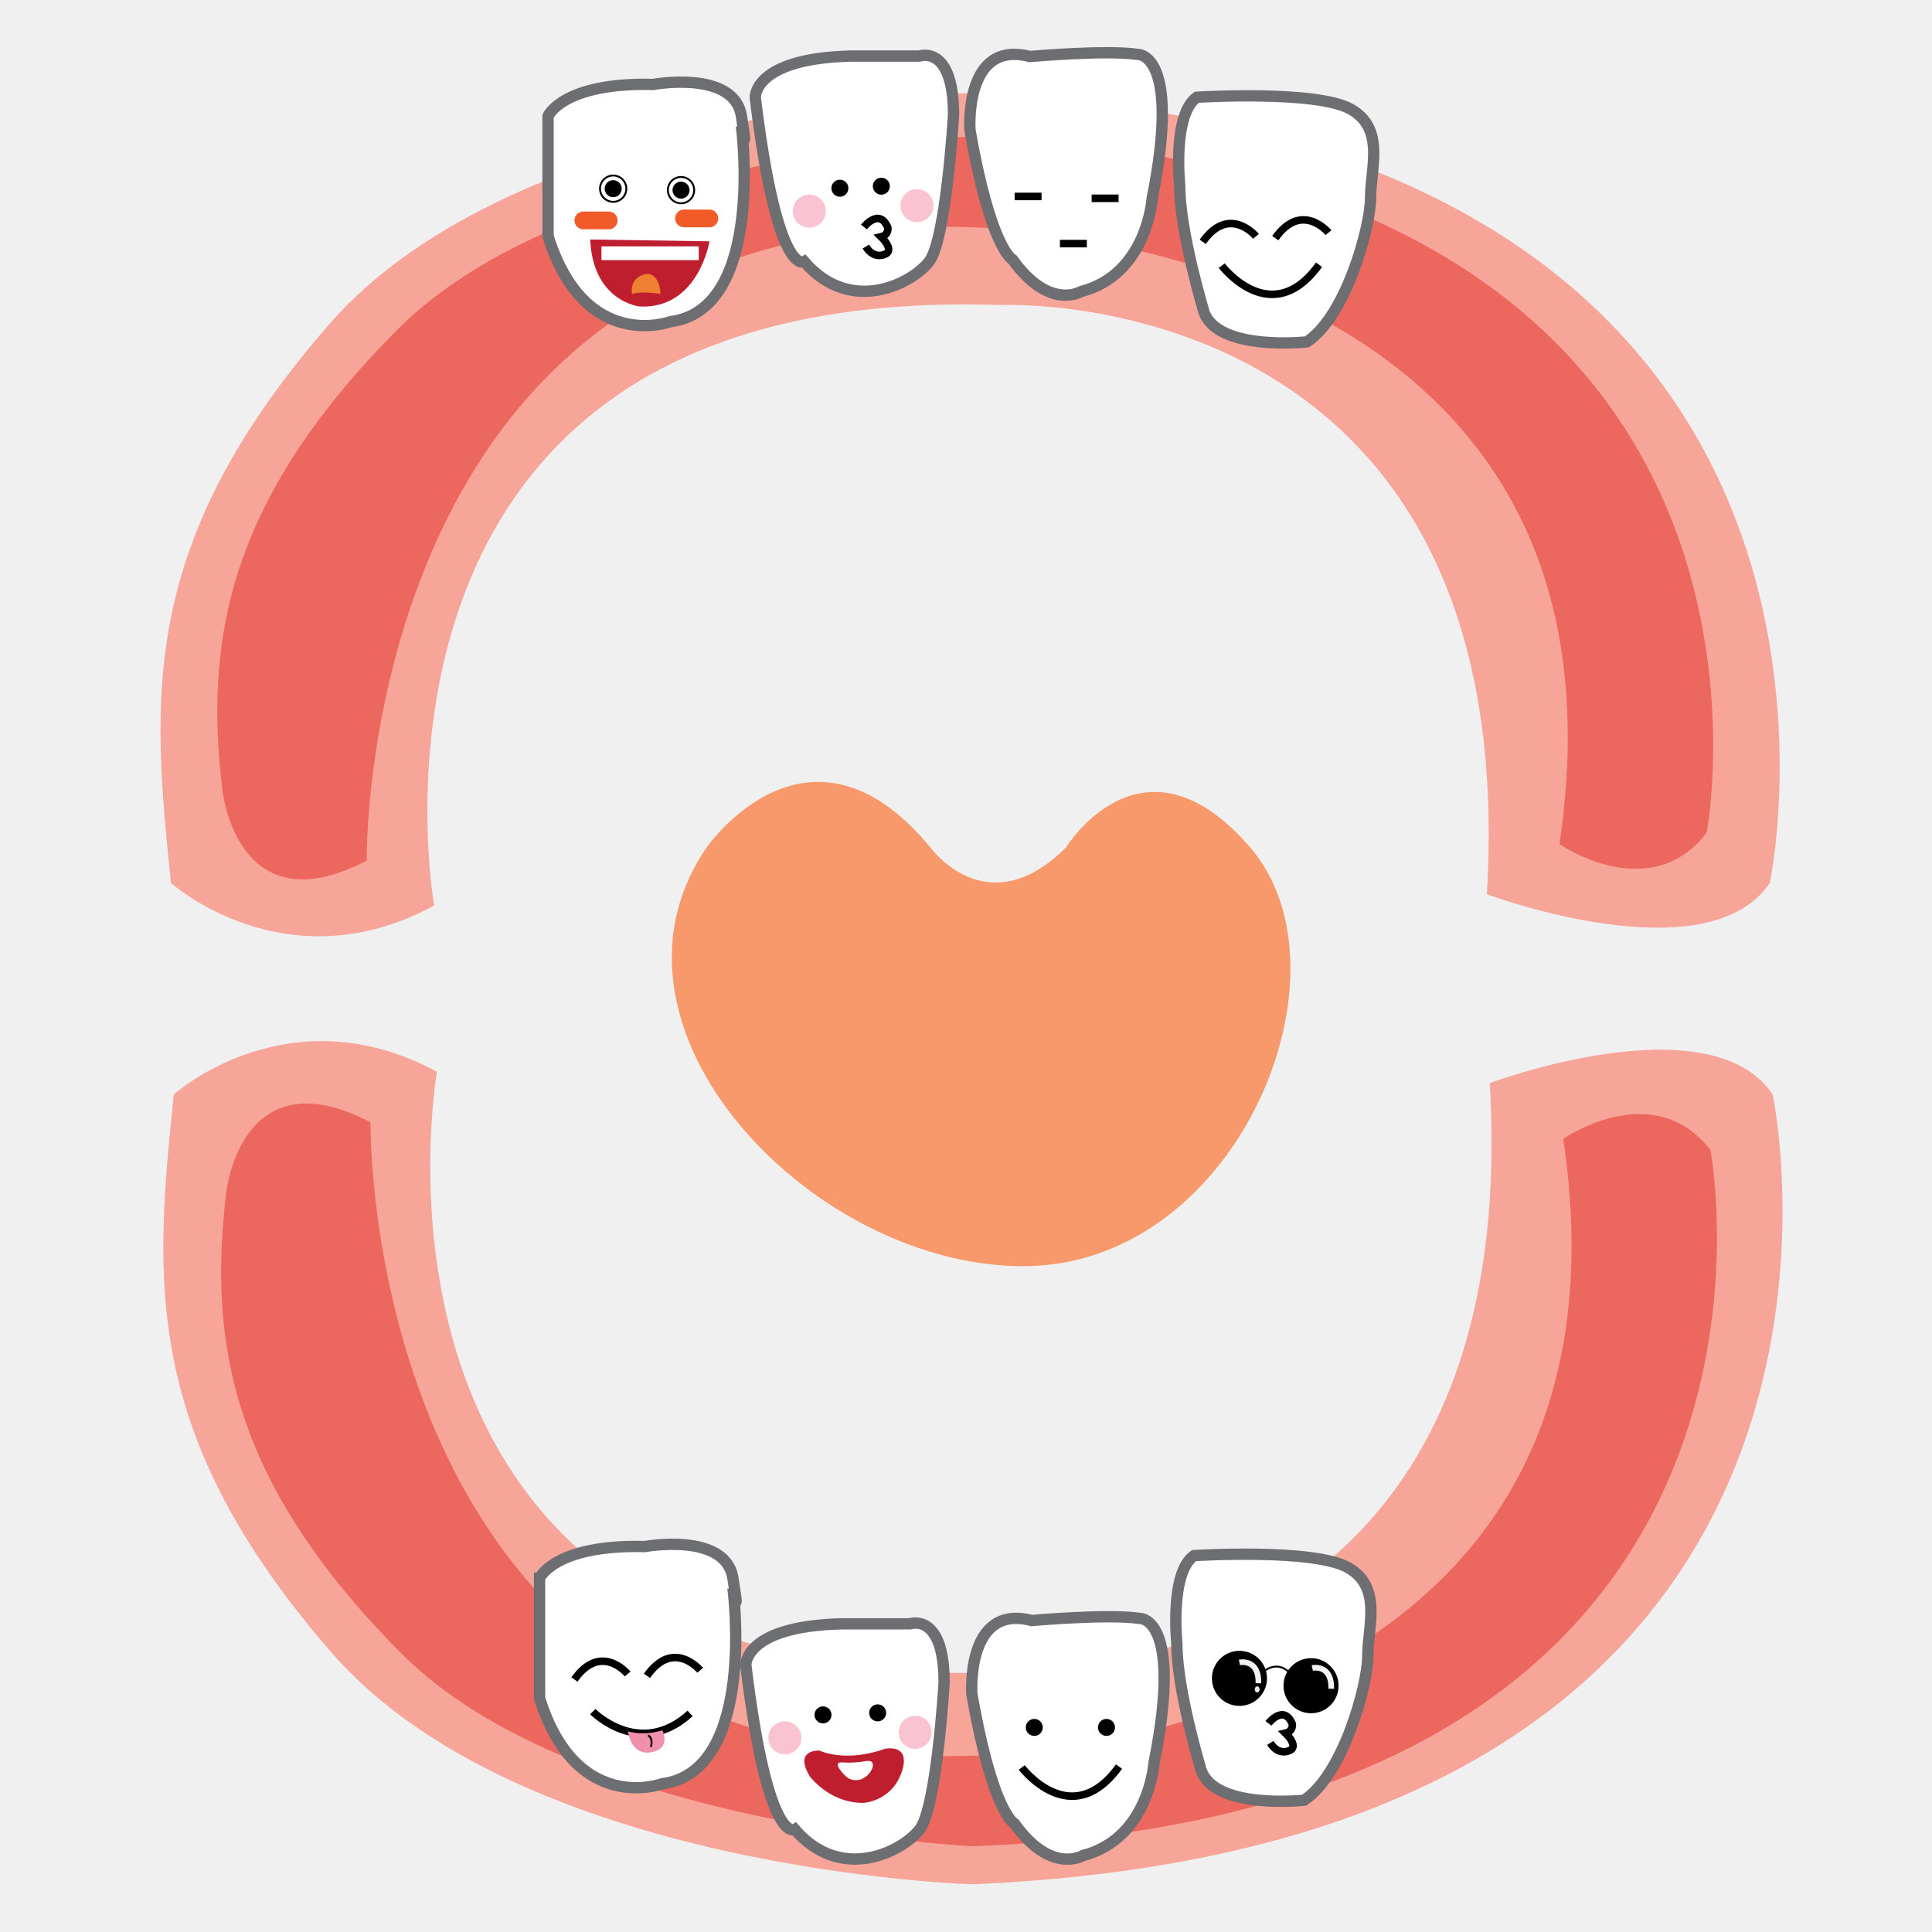
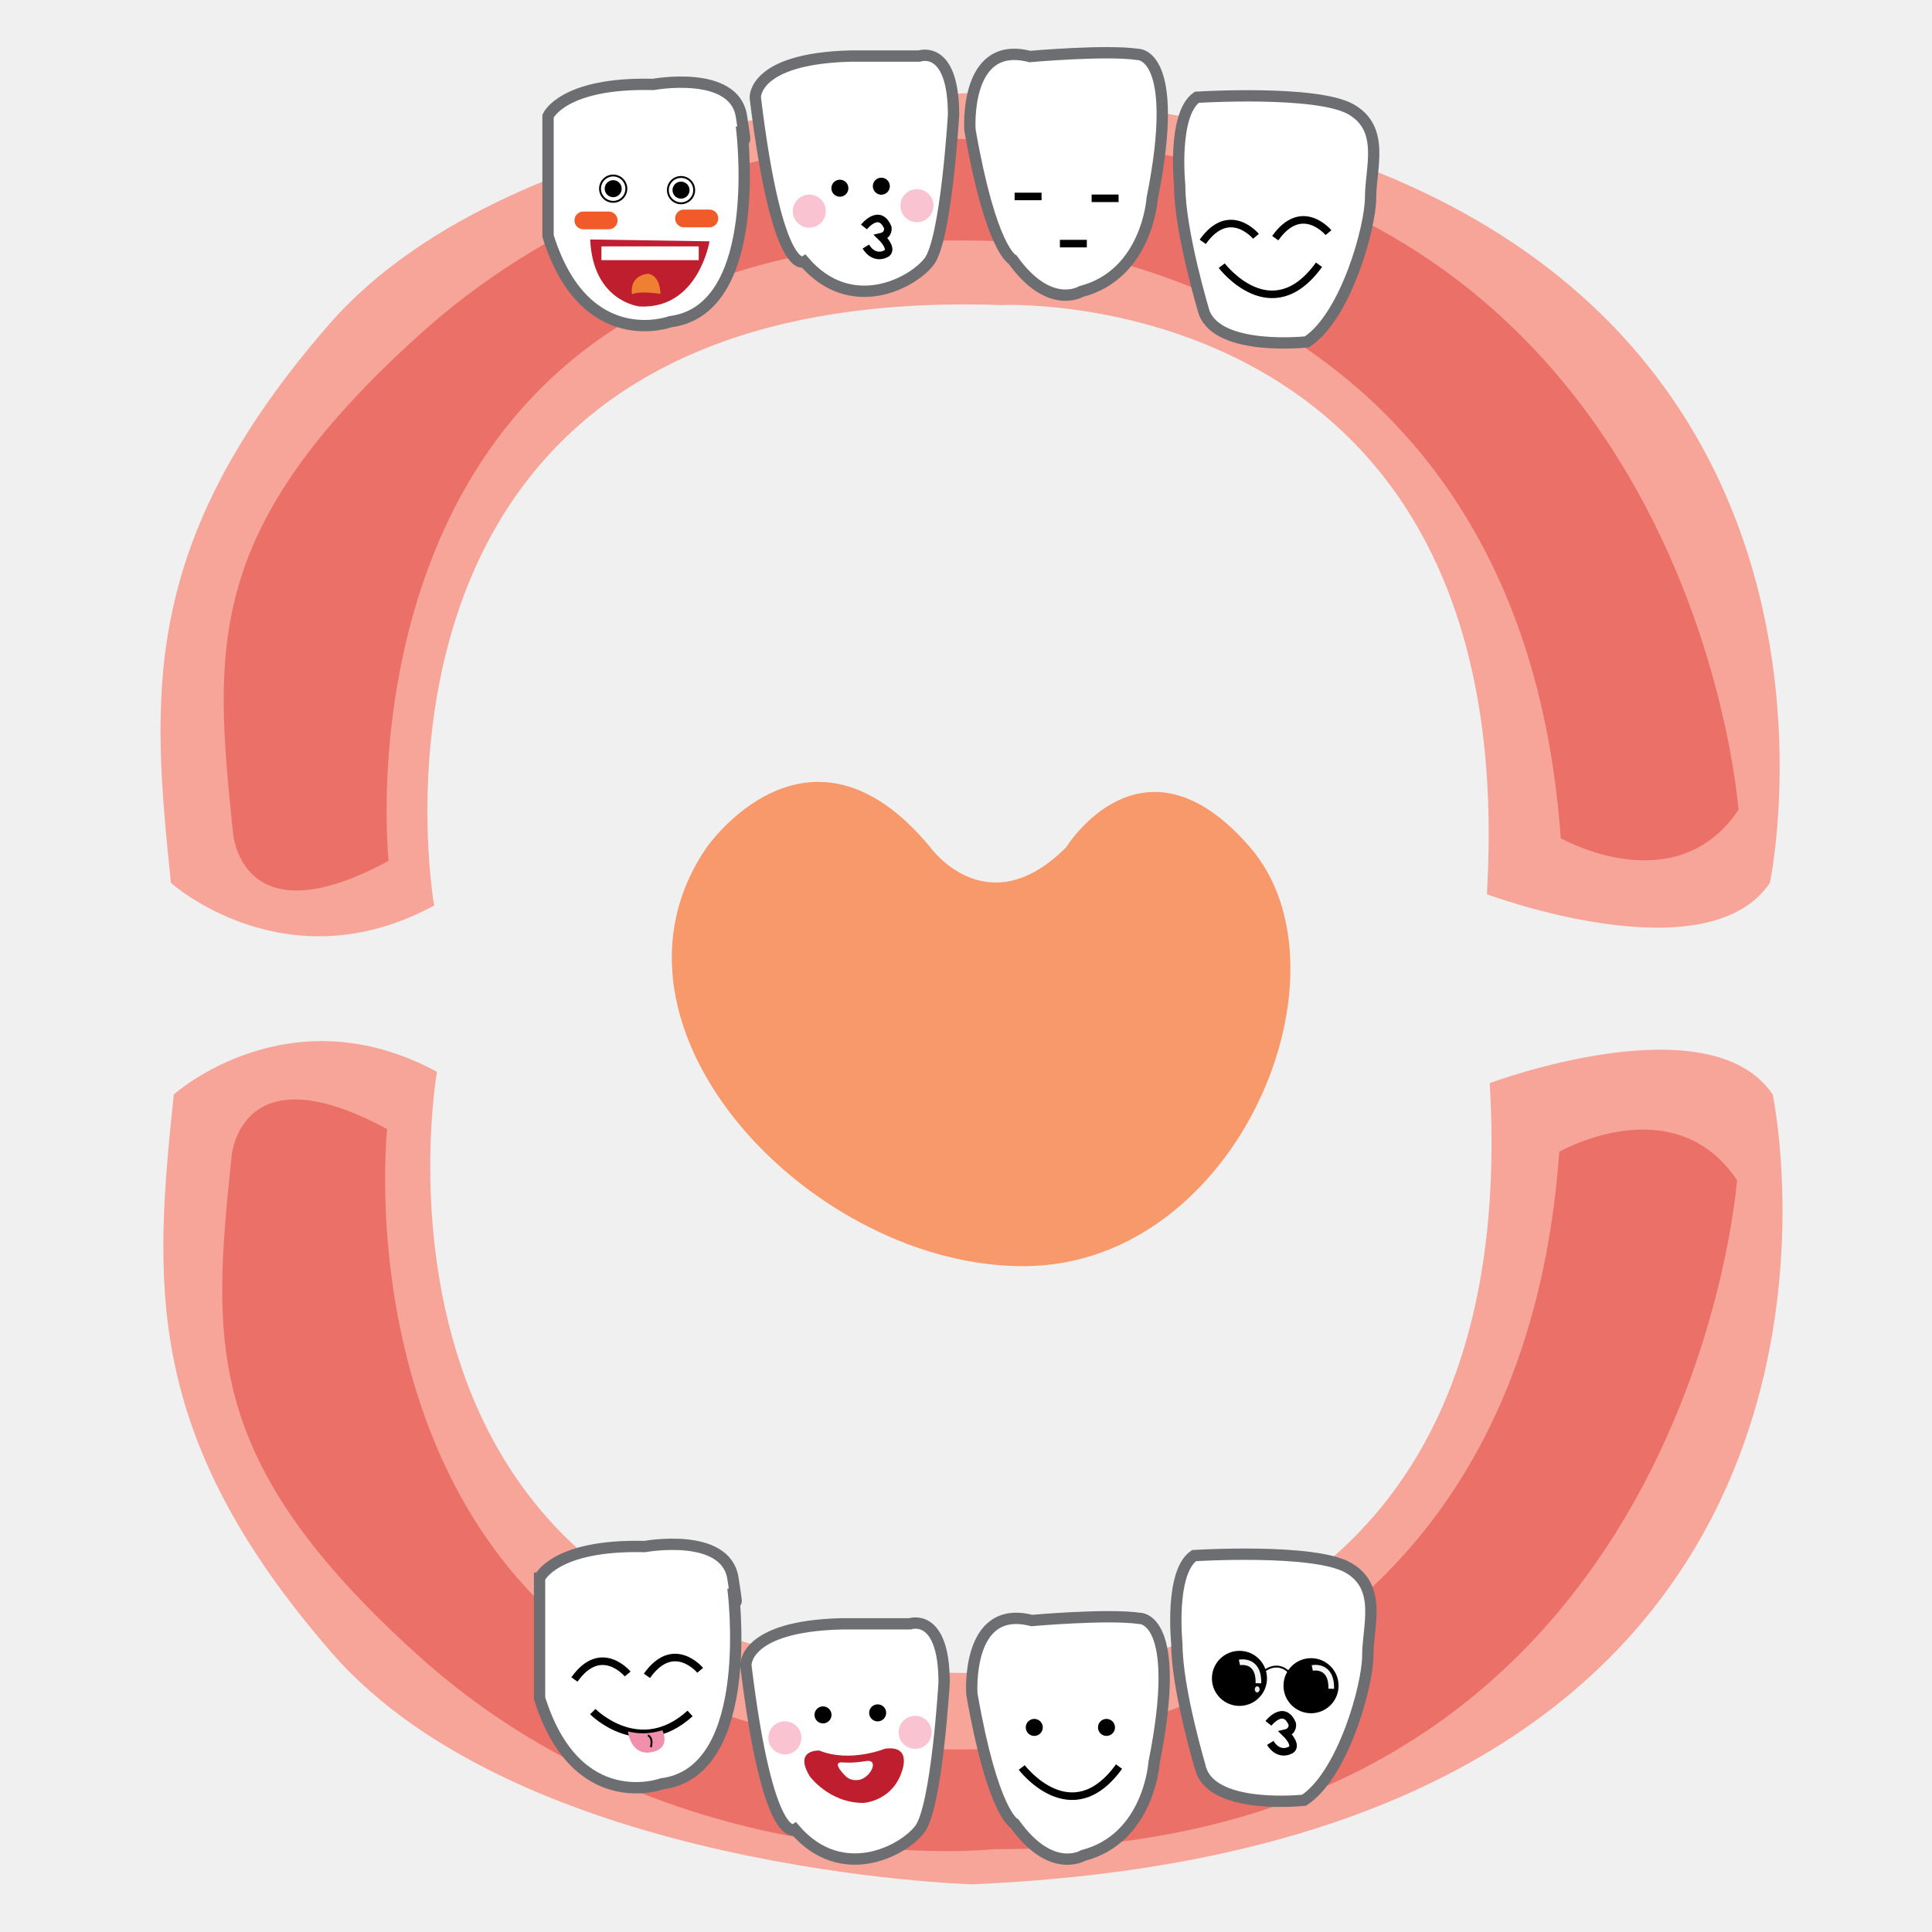
<svg xmlns="http://www.w3.org/2000/svg" version="1.1" x="0px" y="0px" width="1024px" height="1024px" viewBox="0 0 1024 1024" enable-background="new 0 0 1024 1024" xml:space="preserve">
  <g id="Layer_2">
    <path fill="#F7A499" d="M92.111,580.089c0,0,60.769-54.66,139.493-11.999c0,0-58.738,330.48,300.205,318.281   c0,0,277.124,13.34,257.768-312.281c0,0,116.439-43.629,149.992,5.999c0,0,84.104,396.867-424.371,418.634   c0,0-238.752-6.964-339.416-122.76C75.118,760.167,81.786,679.344,92.111,580.089z" />
    <path fill="#F7A499" d="M90.61,467.961c0,0,60.769,54.66,139.493,11.999c0,0-58.738-330.48,300.204-318.281   c0,0,277.125-13.34,257.768,312.281c0,0,116.439,43.629,149.992-5.999c0,0,84.104-396.867-424.371-418.634   c0,0-238.752,6.964-339.415,122.76C73.617,287.883,80.285,368.706,90.61,467.961z" />
    <path fill="#F7996A" d="M374.592,449.09c0,0,53.997-77.996,118.494,0c0,0,30,41.998,71.997,0c0,0,40.498-65.997,97.495,0   c56.997,65.998-6,220.489-118.494,221.989C431.589,672.579,308.596,545.086,374.592,449.09z" />
-     <path fill="#EC675D" d="M119.878,632.315c0,0,7.5-73.496,76.496-37.498c0,0-5.095,345.371,318.716,335.752   c0,0,361.482-3,313.484-326.984c0,0,47.729-33.135,77.996,6c0,0,67.226,351.817-391.48,368.981c0,0-211.56-10.913-302.371-102.226   C121.909,785.028,110.563,710.584,119.878,632.315z" />
-     <path fill="#EC675D" d="M117.87,418.652c0,0,7.5,73.496,76.496,37.498c0,0-5.095-345.371,318.716-335.752   c0,0,361.482,3,313.484,326.984c0,0,47.729,33.135,77.996-6c0,0,67.226-351.817-391.48-368.981c0,0-211.56,10.913-302.371,102.226   C119.901,265.939,108.556,340.383,117.87,418.652z" />
+     <path fill="#EA7068" d="M122.69,613.458c0,0,3.772-57.66,82.496-14.999c0,0-36.917,340.683,322.026,328.483   c0,0,277.203-8.299,299.234-316.484c0,0,60.651-34.628,94.204,15c0,0-25.499,356.058-393.438,354.63   c0,0-171.148,18.635-305.527-102.643C107.781,774.646,112.365,712.713,122.69,613.458z" />
+     <path fill="#EA7068" d="M123.479,441.252c0,0,3.772,57.66,82.496,14.999c0,0-36.917-340.683,322.026-328.483   c0,0,277.203,8.299,299.234,316.484c0,0,60.651,34.628,94.204-15c0,0-25.499-356.058-393.438-354.63   c0,0-171.148-18.635-305.527,102.643C108.569,280.064,113.153,341.998,123.479,441.252z" />
  </g>
+   <g id="Texts">
+ </g>
  <g id="lower">
    <g id="second_x5F_molar" display="none">
      <path display="inline" fill="#FFFFFF" stroke="#6D6E71" stroke-width="6" stroke-miterlimit="10" d="M94.339,544.634    c0,0,71.151-78.629,128.074,7.978c0,0,10.947,51.279-19.704,76.351c0,0-69.781,36.467-101.117-12.534    C101.591,616.428,83.393,584.519,94.339,544.634z" />
      <path display="inline" fill="none" stroke="#000000" stroke-width="4" stroke-miterlimit="10" d="M144.913,618.644    c0,0,7.783,5.188,20.756,2.593" />
      <polyline display="inline" fill="none" stroke="#808285" stroke-width="4" stroke-miterlimit="10" points="128.047,543.401     124.155,568.048 151.397,549.887 160.479,565.454 176.046,547.292 177.343,568.048 191.614,557.671   " />
      <line display="inline" fill="none" stroke="#000000" stroke-width="4" stroke-miterlimit="10" x1="105.994" y1="583.616" x2="143.615" y2="588.807" />
      <line display="inline" fill="none" stroke="#000000" stroke-width="4" stroke-miterlimit="10" x1="169.56" y1="588.807" x2="201.992" y2="579.725" />
      <line display="inline" fill="none" stroke="#000000" stroke-width="4" stroke-miterlimit="10" x1="121.561" y1="599.184" x2="135.831" y2="599.184" />
      <line display="inline" fill="none" stroke="#000000" stroke-width="4" stroke-miterlimit="10" x1="176.044" y1="599.834" x2="190.315" y2="599.834" />
      <path display="inline" fill="#FFFFFF" stroke="#6D6E71" stroke-width="6" stroke-miterlimit="10" d="M799.869,569.17    c0,0-7.703-55.404,68.204-50.972c0,0,79.32,8.866,66.004,66.485c0,0-1.099,49.864-41.801,53.188c0,0-55.005,19.696-85.807-33.368    L799.869,569.17z" />
      <g display="inline">
        <path stroke="#000000" stroke-miterlimit="10" d="M852.147,578.949c0,2.212-1.797,4.008-4.014,4.008     c-2.212,0-4.009-1.796-4.009-4.008c0-2.216,1.797-4.011,4.009-4.011C850.351,574.938,852.147,576.733,852.147,578.949z" />
        <circle fill="none" stroke="#000000" stroke-miterlimit="10" cx="848.135" cy="578.946" r="6.973" />
      </g>
      <g display="inline">
        <path stroke="#000000" stroke-miterlimit="10" d="M892.604,578.22c0,2.212-1.797,4.008-4.013,4.008     c-2.212,0-4.01-1.796-4.01-4.008c0-2.215,1.798-4.012,4.01-4.012C890.808,574.208,892.604,576.005,892.604,578.22z" />
        <circle fill="none" stroke="#000000" stroke-miterlimit="10" cx="888.593" cy="578.218" r="6.973" />
      </g>
      <path display="inline" fill="none" stroke="#000000" stroke-width="4" stroke-miterlimit="10" d="M859.131,571.012    c0,0-12.575-12.114-24.566-0.465" />
      <path display="inline" fill="none" stroke="#000000" stroke-width="4" stroke-miterlimit="10" d="M902.021,569.42    c0,0-12.451-8.329-24.324-0.321" />
      <path display="inline" fill="#F15A29" d="M848.67,597.635c0,2.602-2.107,4.707-4.707,4.707h-13.45    c-2.601,0-4.707-2.105-4.707-4.707l0,0c0-2.6,2.106-4.707,4.707-4.707h13.45C846.563,592.928,848.67,595.035,848.67,597.635    L848.67,597.635z" />
      <path display="inline" fill="#F15A29" d="M909.432,598c0,2.601-2.107,4.707-4.707,4.707h-13.45c-2.6,0-4.707-2.106-4.707-4.707    l0,0c0-2.6,2.107-4.707,4.707-4.707h13.45C907.324,593.293,909.432,595.4,909.432,598L909.432,598z" />
      <ellipse transform="matrix(0.9999 -0.0135 0.0135 0.9999 -8.1578 11.7419)" display="inline" fill="#BE1E2D" cx="868.324" cy="611.988" rx="10.703" ry="16.54" />
      <path display="inline" fill="#FFFFFF" d="M860.596,604.144c0,0,6.918-16.309,15.567-0.209c0,0,0.726,5.827-6.089,5.596    S861.464,608.349,860.596,604.144z" />
      <path display="inline" fill="none" stroke="#808285" stroke-width="4" stroke-miterlimit="10" d="M838.087,533.302    c0,0,22.056,6.488,32.433,1.299c0,0,10.378,16.865,22.053,1.297c0,0,11.676,18.162,15.567,6.486" />
+       <g display="inline">
+         <text transform="matrix(1 -0.0031 0.0031 1 1264.375 661.7285)" fill="#58595B" font-family="'Arial-BoldMT'" font-size="60">23-31 mo.</text>
+       </g>
    </g>
    <g id="first_x5F_molar" display="none">
      <path display="inline" fill="#FFFFFF" stroke="#6D6E71" stroke-width="6" stroke-miterlimit="10" d="M111.983,661.199    c0,0,44.11-35.917,95.999,7.982c0,0,22.051,59.86,9.08,89.127c0,0-45.404,47.89-99.889,13.303c0,0-22.054-15.923-14.27-55.851    C102.904,715.761,104.2,681.153,111.983,661.199z" />
      <path display="inline" fill="none" stroke="#000000" stroke-width="4" stroke-miterlimit="10" d="M130.287,708.404    c0,0,8.032,9.732,23.713,2.596c0,0,9.944-3.243,3.06,6.486c0,0-14.151,22.055-29.833-4.54    C127.227,712.946,124.236,704.838,130.287,708.404z" />
      <path display="inline" fill="none" stroke="#000000" stroke-width="4" stroke-miterlimit="10" d="M200.125,709.055    c0,0-8.633,9.082-24.314,1.945c0,0-9.944-3.243-3.059,6.486c0,0,12.584,23.756,28.266-2.839    C201.018,714.647,203.572,706.681,200.125,709.055z" />
      <path display="inline" fill="none" stroke="#000000" stroke-width="4" stroke-miterlimit="10" d="M141.1,747.323    c0,0,12.323,14.919,22.702-0.648c0,0,18.811,15.564,20.107-0.65" />
      <path display="inline" stroke="#000000" stroke-miterlimit="10" d="M149.004,717.486c0,2.212-1.798,4.008-4.014,4.008    c-2.212,0-4.009-1.796-4.009-4.008c0-2.217,1.797-4.012,4.009-4.012C147.206,713.475,149.004,715.27,149.004,717.486z" />
      <path display="inline" stroke="#000000" stroke-miterlimit="10" d="M190.517,718.784c0,2.212-1.797,4.007-4.014,4.007    c-2.211,0-4.009-1.795-4.009-4.007c0-2.216,1.798-4.012,4.009-4.012C188.719,714.772,190.517,716.568,190.517,718.784z" />
      <path display="inline" fill="none" stroke="#808285" stroke-width="4" stroke-miterlimit="10" d="M135.263,675.972    c0,0,19.459,1.299,27.243-3.892c0,0,16.864,7.786,23.351,1.299" />
      <path display="inline" fill="#FFFFFF" stroke="#6D6E71" stroke-width="6" stroke-miterlimit="10" d="M917.057,707.227    c0,0,7.783-58.377-57.078-59.676c0,0-49.296-6.485-53.188,59.676c0,0-6.485,57.08,0,66.16c0,0,10.378,11.673,37.62,16.863    c0,0,60.906,5.192,72.939-36.322L917.057,707.227z" />
      <path display="inline" fill="none" stroke="#808285" stroke-width="4" stroke-miterlimit="10" d="M839.717,688.871    c0,0,14.271,7.785,22.703-0.648c8.432-8.434,0.649-9.729-3.892-3.243c-4.542,6.485,4.539,12.325,10.377,9.081    c5.838-3.243,16.215-4.542,16.215-9.081" />
      <path display="inline" fill="#FFFFFF" stroke="#000000" stroke-width="4" stroke-miterlimit="10" d="M870.528,716    c0,0,14.594-6.811,32.107,11.675" />
      <path display="inline" fill="#FFFFFF" stroke="#000000" stroke-width="4" stroke-miterlimit="10" d="M849.123,716.974    c0,0-17.513-4.865-26.27,7.782" />
      <circle display="inline" fill="#F9C3D2" cx="895.707" cy="747.25" r="8.757" />
      <circle display="inline" fill="#F9C3D2" cx="825.654" cy="744.331" r="8.757" />
      <path display="inline" fill="none" stroke="#000000" stroke-width="4" stroke-miterlimit="10" d="M876.248,755.033    c0,0-15.566,20.433-27.242,0" />
      <path display="inline" stroke="#000000" stroke-miterlimit="10" d="M876.449,731.566c0,2.212,1.798,4.009,4.014,4.009    c2.212,0,4.01-1.797,4.01-4.009c0-2.216-1.798-4.011-4.01-4.011C878.247,727.556,876.449,729.351,876.449,731.566z" />
      <path display="inline" stroke="#000000" stroke-miterlimit="10" d="M838.182,731.566c0,2.212,1.798,4.009,4.014,4.009    c2.212,0,4.01-1.797,4.01-4.009c0-2.216-1.798-4.011-4.01-4.011C839.979,727.556,838.182,729.351,838.182,731.566z" />
+       <g display="inline">
+         <text transform="matrix(1 0.0015 -0.0015 1 1267.199 769.5127)" fill="#58595B" font-family="'Arial-BoldMT'" font-size="60">14-18 mo.</text>
+       </g>
    </g>
    <g id="canine" display="none">
      <path display="inline" fill="#FFFFFF" stroke="#6D6E71" stroke-width="6" stroke-miterlimit="10" d="M174.218,847.976    c-0.363-5.338,2.593-59.673,49.295-81.729c0,0,51.891,1.299,55.783,81.729c0,0,6.486,44.108-52.539,50.593    C226.757,898.568,178.109,905.057,174.218,847.976z" />
      <g display="inline">
        <path fill="none" stroke="#000000" stroke-width="4" stroke-miterlimit="10" d="M190.772,852.922c0,0,22.702-11.676,33.081,0.648     " />
        <path fill="#FFFFFF" stroke="#000000" stroke-width="4" stroke-miterlimit="10" d="M197.908,850.003     c0,0-5.026-30.161,10.865-31.46c0,0,15.08-3.243,10.054,31.136C218.826,849.679,209.826,845.384,197.908,850.003z" />
        <circle stroke="#000000" stroke-width="4" stroke-miterlimit="10" cx="210.555" cy="836.381" r="4.011" />
      </g>
      <g display="inline">
        <path fill="none" stroke="#000000" stroke-width="4" stroke-miterlimit="10" d="M264.394,851.951c0,0-22.702-11.676-33.081,0.647     " />
        <path fill="#FFFFFF" stroke="#000000" stroke-width="4" stroke-miterlimit="10" d="M257.259,849.032     c0,0,5.027-30.162-10.865-31.459c0,0-15.08-3.245-10.054,31.134C236.341,848.707,245.341,844.412,257.259,849.032z" />
        <circle stroke="#000000" stroke-width="4" stroke-miterlimit="10" cx="244.612" cy="835.41" r="4.011" />
      </g>
      <ellipse transform="matrix(0.9965 -0.0834 0.0834 0.9965 -72.0825 22.0706)" display="inline" fill="#EA7E73" cx="227.988" cy="873.354" rx="8.432" ry="13.296" />
      <path display="inline" fill="#FFFFFF" stroke="#6D6E71" stroke-width="6" stroke-miterlimit="10" d="M735.164,831.65    c0,0,2.594-46.702,36.973-58.377c34.378-11.676,57.728,36.324,61.62,51.891c3.892,15.567-3.893,76.539-20.757,77.836    c0,0-42.971,2.595-59.999-2.757C753.001,900.243,731.11,902.188,735.164,831.65z" />
      <polyline display="inline" fill="none" stroke="#000000" stroke-width="4" stroke-miterlimit="10" points="817.055,835.381     792.731,845.109 814.297,851.596   " />
      <polyline display="inline" fill="none" stroke="#000000" stroke-width="4" stroke-miterlimit="10" points="753.327,835.381     777.651,845.109 756.084,851.596   " />
      <path display="inline" fill="#BE1E2D" d="M755.313,857.919l63.242,0.974c0,0-5.838,36-36.972,34.54    C781.583,893.433,756.771,891,755.313,857.919z" />
      <rect x="761.272" y="861.567" display="inline" fill="#FFFFFF" width="51.566" height="7.298" />
      <path display="inline" fill="#EF8031" d="M777.478,886.771c0,0-1.943-9.403,8.434-10.702c0,0,6.231,0.133,6.656,10.714    c0,0-10.183-1.824-15.09,0.122" />
+       <g display="inline">
+         <text transform="matrix(1 -0.0097 0.0097 1 1247.205 921.9785)" fill="#58595B" font-family="'Arial-BoldMT'" font-size="60">17-23 mo.</text>
+       </g>
    </g>
    <g id="lateral_x5F_incisor">
      <path fill="#FFFFFF" stroke="#6D6E71" stroke-width="6" stroke-miterlimit="10" d="M285.98,836.484    c0,0,7.784-17.995,55.784-16.781c0,0,42.811-7.867,46.703,16.781c3.892,24.65,0,5.19,0,5.19s12.973,97.295-37.622,103.781    c0,0-45.405,16.864-64.865-45.404V836.484z" />
      <path fill="none" stroke="#000000" stroke-width="4" stroke-miterlimit="10" d="M371.107,885.3c0,0-14.107-17.026-28.215,2.919" />
      <path fill="none" stroke="#000000" stroke-width="4" stroke-miterlimit="10" d="M332.676,887.246c0,0-14.107-17.027-28.215,2.918" />
      <path fill="none" stroke="#000000" stroke-width="4" stroke-miterlimit="10" d="M314.19,907.191c0,0,24.828,25.297,51.566,0.973" />
      <path fill="#F190AC" d="M332.84,917.717c0,0,1.322,12.779,12.101,11.045c10.777-1.735,6.427-10.887,6.239-11.518    C350.989,916.612,343.996,920.4,332.84,917.717z" />
      <path fill="none" stroke="#000000" stroke-miterlimit="10" d="M343.378,919.84c0,0,2.92,0.646,1.622,6.16" />
      <ellipse fill="#E6E7E8" cx="705.258" cy="898.328" rx="1.298" ry="1.622" />
      <path fill="#FFFFFF" stroke="#6D6E71" stroke-width="6" stroke-miterlimit="10" d="M623.758,871.123    c0,0-3.891-37.455,9.081-46.618c0,0,63.567-3.975,81.729,6.403c18.16,10.378,10.377,31.135,10.377,46.702    c0,15.566-12.972,62.765-33.729,76.538c0,0-46.701,5.188-54.485-15.567C636.73,938.581,623.684,895.611,623.758,871.123z" />
      <circle cx="656.934" cy="889.568" r="14.595" />
      <circle cx="694.878" cy="893.46" r="14.595" />
      <path fill="none" stroke="#000000" stroke-miterlimit="10" d="M669.259,886.326c0,0,8.433-8.106,15.892,2.271" />
      <path fill="none" stroke="#F1F2F2" stroke-width="3" stroke-miterlimit="10" d="M656.935,881.137c0,0,10.376-2.269,10.053,11.027" />
      <path fill="none" stroke="#F1F2F2" stroke-width="3" stroke-miterlimit="10" d="M695.53,884.056c0,0,10.376-2.269,10.053,11.027" />
      <ellipse fill="#E6E7E8" cx="666.339" cy="895.408" rx="1.298" ry="1.62" />
      <path fill="none" stroke="#000000" stroke-width="4" stroke-miterlimit="10" d="M672.297,913.405c0,0,8.107-10.377,12.648,0.325    c0,0,0.65,3.893-3.567,4.865c0,0,7.784,7.458,1.622,9.404c0,0-5.514,2.595-9.73-4.217" />
+       <g>
+         <text transform="matrix(1 -0.0012 0.0012 1 1119.535 1033.865)" fill="#58595B" font-family="'Arial-BoldMT'" font-size="60">10-16 mo.</text>
+       </g>
    </g>
    <g id="central_x5F_incisor">
      <path fill="#FFFFFF" stroke="#6D6E71" stroke-width="6" stroke-miterlimit="10" d="M395.327,882.72    c0,0-1.296-20.754,50.593-22.053h36.323c0,0,18.162-6.485,18.162,31.136c0,0-3.892,66.16-12.973,77.836    c-9.081,11.675-41.513,28.54-66.161,0C421.271,969.639,407.003,978.717,395.327,882.72z" />
      <circle fill="#F9C3D2" cx="416" cy="921.09" r="8.756" />
      <circle fill="#F9C3D2" cx="485.052" cy="918.171" r="8.756" />
      <circle stroke="#000000" stroke-miterlimit="10" cx="436.209" cy="908.926" r="4.011" />
      <circle stroke="#000000" stroke-miterlimit="10" cx="465.178" cy="907.855" r="4.012" />
      <path fill="#BE1E2D" d="M477.092,941.315c0,0,7.972-16.603-8.021-14.463c0,0-18.592,7.587-34.807,0.972    c0,0-13.621-0.778-5.188,13.491c0,0,10.215,14.271,28.459,14.271C457.535,955.587,471.272,954.938,477.092,941.315z" />
      <path fill="#FFFFFF" d="M445.837,934.063c0,0,5.838,0.65,12.973-0.647c7.136-1.299,3.243,7.784-2.593,9.729    c0,0-4.378,1.458-7.703-1.461C448.514,941.684,440.649,934.388,445.837,934.063z" />
      <path fill="#FFFFFF" stroke="#6D6E71" stroke-width="6" stroke-miterlimit="10" d="M515.109,897.83c0,0-3.313-48,31.715-38.919    c0,0,40.213-3.585,57.08-1.144c0,0,23.35-1.45,7.781,76.387c0,0-2.592,40.213-37.618,49.295c0,0-16.865,10.378-36.324-16.865    C537.743,966.584,526.206,961.396,515.109,897.83z" />
      <path fill="none" stroke="#000000" stroke-width="4" stroke-miterlimit="10" d="M541.543,936.807c0,0,26.269,34.54,51.565-0.486" />
      <path stroke="#000000" stroke-miterlimit="10" d="M552.202,915.565c0,2.212-1.797,4.008-4.014,4.008    c-2.212,0-4.009-1.796-4.009-4.008c0-2.217,1.797-4.013,4.009-4.013C550.405,911.553,552.202,913.349,552.202,915.565z" />
      <path stroke="#000000" stroke-miterlimit="10" d="M590.47,915.565c0,2.212-1.797,4.008-4.014,4.008    c-2.212,0-4.009-1.796-4.009-4.008c0-2.217,1.797-4.013,4.009-4.013C588.673,911.553,590.47,913.349,590.47,915.565z" />
+       <g>
+         <text transform="matrix(1 -6.096810e-005 6.096810e-005 1 1020.376 1111.789)" fill="#58595B" font-family="'Arial-BoldMT'" font-size="60">6-8 mo.</text>
+       </g>
    </g>
  </g>
  <g id="upper">
    <g id="second_x5F_molar_1_" display="none">
      <path display="inline" fill="#FFFFFF" stroke="#6D6E71" stroke-width="6" stroke-miterlimit="10" d="M97.834,392.997    c0,0,71.151-75.909,128.074,7.701c0,0,10.947,49.506-19.704,73.71c0,0-69.781,35.206-101.117-12.101    C105.087,462.307,86.888,431.502,97.834,392.997z" />
      <path display="inline" fill="#FFFFFF" stroke="#6D6E71" stroke-width="6" stroke-miterlimit="10" d="M803.864,411.166    c0,0-7.703-55.404,68.204-50.972c0,0,79.32,8.866,66.004,66.485c0,0-1.099,49.864-41.801,53.188c0,0-55.005,19.696-85.807-33.368    L803.864,411.166z" />
      <path display="inline" fill="none" stroke="#808285" stroke-width="4" stroke-miterlimit="10" d="M831.076,409.097    c0,0,22.498-12,31.498-19.499l-7.5,16.499c0,0,23.999-4.499,29.998-13.499l-4.499,17.999c0,0,19.499-7.5,23.999-19.499l3,22.499    c0,0,10.5-10.5,11.999-16.499" />
      <path display="inline" fill="none" stroke="#000000" stroke-width="4" stroke-miterlimit="10" d="M835.575,418.596    c0,0,4.048,25.5,36.425,7.5" />
      <path display="inline" fill="none" stroke="#000000" stroke-width="4" stroke-miterlimit="10" d="M885.056,428.093    c0,0,3.883,25.5,34.944,7.5" />
      <ellipse display="inline" cx="869.5" cy="455.5" rx="3.5" ry="4.5" />
      <path display="inline" fill="#F9C3D2" d="M857.308,445.466c-0.582,2.536-3.107,4.116-5.641,3.534l-13.109-3.009    c-2.534-0.582-4.116-3.105-3.534-5.641l0,0c0.582-2.534,3.106-4.116,5.641-3.534l13.109,3.009    C856.307,440.407,857.89,442.932,857.308,445.466L857.308,445.466z" />
      <path display="inline" fill="#F9C3D2" d="M908.49,456.567c-0.476,2.557-2.934,4.242-5.489,3.766l-13.223-2.463    c-2.556-0.476-4.242-2.932-3.766-5.489l0,0c0.476-2.556,2.934-4.242,5.489-3.766l13.223,2.463    C907.28,451.554,908.966,454.012,908.49,456.567L908.49,456.567z" />
      <path display="inline" fill="none" stroke="#808285" stroke-width="4" stroke-miterlimit="10" d="M123.61,399.596    c0,0,38.998-26.999,70.496,7.5" />
      <circle display="inline" fill="#F15A29" cx="191.697" cy="440.094" r="8.757" />
      <circle display="inline" fill="#F15A29" cx="125.644" cy="443.175" r="8.757" />
      <path display="inline" stroke="#000000" stroke-miterlimit="10" d="M170.986,426.325c0,2.212,1.798,4.009,4.014,4.009    c2.212,0,4.01-1.797,4.01-4.009c0-2.216-1.798-4.011-4.01-4.011C172.784,422.314,170.986,424.109,170.986,426.325z" />
      <path display="inline" stroke="#000000" stroke-miterlimit="10" d="M138.32,426.991c0,2.212,1.798,4.009,4.014,4.009    c2.212,0,4.01-1.797,4.01-4.009c0-2.216-1.798-4.011-4.01-4.011C140.118,422.98,138.32,424.775,138.32,426.991z" />
      <path display="inline" fill="none" stroke="#000000" stroke-width="4" stroke-miterlimit="10" d="M145,451.667    c0,0,14.667,42,30.667-1.333" />
+       <text transform="matrix(1 0.0052 -0.0052 1 1350.879 475.6489)" display="inline" fill="#58595B" font-family="'Arial-BoldMT'" font-size="60">25-33 mo.</text>
    </g>
    <g id="first_x5F_molar_1_" display="none">
      <path display="inline" fill="#FFFFFF" stroke="#6D6E71" stroke-width="6" stroke-miterlimit="10" d="M904.048,280.66    c0,0,7.783-51.423-57.078-52.567c0,0-49.296-5.712-53.188,52.567c0,0-6.485,50.281,0,58.28c0,0,10.378,10.282,37.62,14.854    c0,0,60.906,4.574,72.939-31.995L904.048,280.66z" />
      <path display="inline" fill="#FFFFFF" stroke="#6D6E71" stroke-width="6" stroke-miterlimit="10" d="M122.475,236.112    c0,0,44.11-34.342,95.999,7.632c0,0,22.051,57.235,9.08,85.218c0,0-45.404,45.79-99.889,12.72c0,0-22.054-15.225-14.27-53.401    C113.395,288.28,114.691,255.19,122.475,236.112z" />
      <path display="inline" fill="none" stroke="#808285" stroke-width="4" stroke-miterlimit="10" d="M145,243.333    c13.667,1,17.333,9,17.333,9s3.667-5.667,1-11.333" />
      <path display="inline" fill="#FFFFFF" stroke="#6D6E71" stroke-width="6" stroke-miterlimit="10" d="M172.667,239    c1,6-3,12.333-3,12.333s12.667-8,17.333-6.333" />
      <path display="inline" fill="none" stroke="#000000" stroke-width="4" stroke-miterlimit="10" d="M128,279.414    c21.668-5.25,34.667,9.452,34.667,9.452s-20.584-1.05-26.001,6.302" />
      <path display="inline" fill="none" stroke="#000000" stroke-width="4" stroke-miterlimit="10" d="M209.395,291.951    c0,0-22.703-11.676-33.081,0.647" />
      <path display="inline" fill="#FFFFFF" stroke="#000000" stroke-width="4" stroke-miterlimit="10" d="M202.26,289.032    c0,0,5.026-17.778-10.865-18.542c0,0-15.08-1.913-10.054,18.351C181.341,288.84,190.341,286.309,202.26,289.032z" />
      <circle display="inline" stroke="#000000" stroke-width="4" stroke-miterlimit="10" cx="190" cy="281.001" r="3.261" />
      <path display="inline" fill="none" stroke="#000000" stroke-width="4" stroke-miterlimit="10" d="M173.25,324    c0,0,27.25,0,27.25-18" />
      <path display="inline" fill="none" stroke="#808285" stroke-width="4" stroke-miterlimit="10" d="M808,268c0,0,11.5-21,25.5-3    s26-7.5,26-7.5s10-13,13.5,3.5s12-1,13.5-3.5" />
      <path display="inline" fill="none" stroke="#000000" stroke-width="4" stroke-miterlimit="10" d="M829.5,320.5c0,0,4-6,7-3.5    s23.5,28.5,39-0.5c0,0,5-4.5,7,0" />
      <path display="inline" stroke="#000000" stroke-miterlimit="10" d="M870.744,299c0,2.212,1.798,4.009,4.014,4.009    c2.212,0,4.01-1.797,4.01-4.009c0-2.216-1.798-4.011-4.01-4.011C872.542,294.989,870.744,296.784,870.744,299z" />
      <path display="inline" stroke="#000000" stroke-miterlimit="10" d="M832.477,299c0,2.212,1.798,4.009,4.014,4.009    c2.212,0,4.01-1.797,4.01-4.009c0-2.216-1.798-4.011-4.01-4.011C834.274,294.989,832.477,296.784,832.477,299z" />
      <line display="inline" fill="none" stroke="#000000" stroke-width="4" stroke-miterlimit="10" x1="817" y1="288" x2="845.5" y2="288" />
      <line display="inline" fill="none" stroke="#000000" stroke-width="4" stroke-miterlimit="10" x1="859.5" y1="288" x2="888" y2="288" />
+       <text transform="matrix(1 0.0062 -0.0062 1 1389.537 370.7368)" display="inline" fill="#58595B" font-family="'Arial-BoldMT'" font-size="60">13-19 mo.</text>
    </g>
    <g id="canine_1_" display="none">
      <path display="inline" fill="#FFFFFF" stroke="#6D6E71" stroke-width="6" stroke-miterlimit="10" d="M190.708,181.512    c-0.363-5.338,2.593-59.673,49.295-81.729c0,0,51.891,1.299,55.783,81.729c0,0,6.486,44.108-52.539,50.593    C243.247,232.105,194.599,238.593,190.708,181.512z" />
      <path display="inline" fill="#FFFFFF" stroke="#6D6E71" stroke-width="6" stroke-miterlimit="10" d="M719.157,164.186    c0,0,2.594-46.702,36.973-58.377c34.378-11.676,57.728,36.324,61.62,51.891c3.892,15.567-3.893,76.539-20.757,77.836    c0,0-42.971,2.595-59.999-2.757C736.994,232.779,715.104,234.724,719.157,164.186z" />
      <path display="inline" fill="none" stroke="#000000" stroke-width="4" stroke-miterlimit="10" d="M275.126,187.312    c0,0-14.107-17.026-28.215,2.919" />
      <path display="inline" fill="none" stroke="#000000" stroke-width="4" stroke-miterlimit="10" d="M236.694,189.258    c0,0-14.107-17.027-28.215,2.918" />
      <ellipse display="inline" cx="243.5" cy="208" rx="3.5" ry="4.5" />
      <ellipse transform="matrix(0.9999 -0.0135 0.0135 0.9999 -2.7677 10.3528)" display="inline" fill="#BE1E2D" cx="767.809" cy="210.814" rx="10.703" ry="16.54" />
      <path display="inline" fill="#FFFFFF" d="M760.081,202.97c0,0,6.918-16.309,15.567-0.209c0,0,0.726,5.827-6.089,5.596    S760.949,207.175,760.081,202.97z" />
      <path display="inline" fill="none" stroke="#000000" stroke-width="4" stroke-miterlimit="10" d="M729.247,187.959    c0,0,10.389-28.28,32.318-4.714c0,0,3.463,5.008-3.174,3.241c0,0-14.572-6.494-24.527,0.883    C733.864,187.37,728.382,193.556,729.247,187.959z" />
      <path display="inline" fill="none" stroke="#000000" stroke-width="4" stroke-miterlimit="10" d="M772.749,184.292    c0,0,10.09-28.28,31.392-4.714c0,0,3.363,5.008-3.083,3.241c0,0-9.238-6.494-23.824,0.883    C777.233,183.703,771.909,189.89,772.749,184.292z" />
      <circle display="inline" stroke="#000000" stroke-miterlimit="10" cx="744.517" cy="177.898" r="4.011" />
      <circle display="inline" stroke="#000000" stroke-miterlimit="10" cx="789.485" cy="173.828" r="4.012" />
      <path display="inline" fill="#F9C3D2" d="M756.155,197.461c0,2.602-2.107,4.707-4.707,4.707h-13.45    c-2.601,0-4.707-2.105-4.707-4.707l0,0c0-2.6,2.106-4.707,4.707-4.707h13.45C754.048,192.754,756.155,194.861,756.155,197.461    L756.155,197.461z" />
      <path display="inline" fill="#F9C3D2" d="M803.417,193.826c0,2.601-2.107,4.707-4.707,4.707h-13.449    c-2.6,0-4.707-2.106-4.707-4.707l0,0c0-2.6,2.107-4.707,4.707-4.707h13.449C801.31,189.119,803.417,191.227,803.417,193.826    L803.417,193.826z" />
+       <text transform="matrix(1 -9.641349e-004 9.641349e-004 1 1496.785 244.7813)" display="inline" fill="#58595B" font-family="'Arial-BoldMT'" font-size="60">16-22 mo.</text>
    </g>
    <g id="lateral_x5F_incisor_1_">
      <path fill="#FFFFFF" stroke="#6D6E71" stroke-width="6" stroke-miterlimit="10" d="M290.471,61.529    c0,0,7.784-17.995,55.784-16.781c0,0,42.811-7.867,46.703,16.781c3.892,24.65,0,5.19,0,5.19s12.973,97.295-37.622,103.781    c0,0-45.405,16.864-64.865-45.404V61.529z" />
      <path fill="#FFFFFF" stroke="#6D6E71" stroke-width="6" stroke-miterlimit="10" d="M625.251,98.167c0,0-3.891-37.455,9.081-46.618    c0,0,63.567-3.975,81.729,6.403c18.16,10.378,10.377,31.135,10.377,46.702c0,15.566-12.972,62.765-33.729,76.538    c0,0-46.701,5.188-54.485-15.567C638.224,165.625,625.177,122.656,625.251,98.167z" />
      <path fill="none" stroke="#000000" stroke-width="4" stroke-miterlimit="10" d="M704.126,123.312c0,0-14.107-17.026-28.215,2.919" />
      <path fill="none" stroke="#000000" stroke-width="4" stroke-miterlimit="10" d="M665.694,125.258c0,0-14.107-17.027-28.215,2.918" />
      <path fill="none" stroke="#000000" stroke-width="4" stroke-miterlimit="10" d="M647.543,140.807c0,0,26.269,34.54,51.565-0.486" />
      <path fill="#BE1E2D" d="M312.815,126.933l63.242,0.974c0,0-5.838,36-36.972,34.54    C339.086,162.447,314.274,160.014,312.815,126.933z" />
      <rect x="318.775" y="130.582" fill="#FFFFFF" width="51.566" height="7.298" />
      <path fill="#EF8031" d="M334.98,155.786c0,0-1.943-9.403,8.434-10.702c0,0,6.231,0.133,6.656,10.714c0,0-10.183-1.824-15.09,0.122    " />
      <g>
        <path stroke="#000000" stroke-miterlimit="10" d="M329.012,100.004c0,2.212-1.797,4.008-4.014,4.008     c-2.212,0-4.009-1.796-4.009-4.008c0-2.216,1.797-4.011,4.009-4.011C327.215,95.994,329.012,97.789,329.012,100.004z" />
        <circle fill="none" stroke="#000000" stroke-miterlimit="10" cx="325" cy="100.001" r="6.973" />
      </g>
      <g>
        <path stroke="#000000" stroke-miterlimit="10" d="M364.969,100.774c0,2.212-1.797,4.008-4.013,4.008     c-2.212,0-4.01-1.796-4.01-4.008c0-2.215,1.798-4.012,4.01-4.012C363.172,96.763,364.969,98.56,364.969,100.774z" />
        <circle fill="none" stroke="#000000" stroke-miterlimit="10" cx="360.958" cy="100.772" r="6.973" />
      </g>
      <path fill="#F15A29" d="M327.333,116.821c0,2.602-2.107,4.707-4.707,4.707h-13.45c-2.601,0-4.707-2.105-4.707-4.707l0,0    c0-2.6,2.106-4.707,4.707-4.707h13.45C325.225,112.114,327.333,114.221,327.333,116.821L327.333,116.821z" />
      <path fill="#F15A29" d="M380.696,115.777c0,2.601-2.107,4.707-4.707,4.707h-13.45c-2.6,0-4.707-2.106-4.707-4.707l0,0    c0-2.6,2.107-4.707,4.707-4.707h13.45C378.589,111.07,380.696,113.178,380.696,115.777L380.696,115.777z" />
+       <text transform="matrix(1 4.600799e-004 -4.600799e-004 1 1401.62 132.8896)" fill="#58595B" font-family="'Arial-BoldMT'" font-size="60">9-13 mo.</text>
    </g>
    <g id="central_x5F_incisor_1_">
      <path fill="#FFFFFF" stroke="#6D6E71" stroke-width="6" stroke-miterlimit="10" d="M400.318,51.768    c0,0-1.296-20.754,50.593-22.053h36.323c0,0,18.162-6.485,18.162,31.136c0,0-3.892,66.16-12.973,77.836    c-9.081,11.675-41.513,28.54-66.161,0C426.263,138.687,411.994,147.765,400.318,51.768z" />
      <path fill="#FFFFFF" stroke="#6D6E71" stroke-width="6" stroke-miterlimit="10" d="M514.101,68.878c0,0-3.313-48,31.715-38.919    c0,0,40.213-3.585,57.08-1.144c0,0,23.35-1.45,7.781,76.387c0,0-2.592,40.213-37.618,49.295c0,0-16.865,10.378-36.324-16.865    C536.734,137.632,525.197,132.444,514.101,68.878z" />
      <circle fill="#F9C3D2" cx="428.948" cy="111.919" r="8.756" />
      <circle fill="#F9C3D2" cx="486" cy="109" r="8.756" />
      <circle stroke="#000000" stroke-miterlimit="10" cx="445.157" cy="99.755" r="4.011" />
      <circle stroke="#000000" stroke-miterlimit="10" cx="467.125" cy="98.685" r="4.012" />
      <path fill="none" stroke="#000000" stroke-width="4" stroke-miterlimit="10" d="M457.92,120.309c0,0,8.107-10.377,12.648,0.325    c0,0,0.65,3.893-3.567,4.865c0,0,7.784,7.458,1.622,9.404c0,0-5.514,2.595-9.73-4.217" />
      <line fill="none" stroke="#000000" stroke-width="4" stroke-miterlimit="10" x1="537.774" y1="104.121" x2="552.044" y2="104.121" />
      <line fill="none" stroke="#000000" stroke-width="4" stroke-miterlimit="10" x1="578.591" y1="105.104" x2="592.862" y2="105.104" />
      <line fill="none" stroke="#000000" stroke-width="4" stroke-miterlimit="10" x1="561.774" y1="129.121" x2="576.044" y2="129.121" />
+       <text transform="matrix(0.9999 -0.0107 0.0107 0.9999 1305.662 47.0874)" fill="#58595B" font-family="'Arial-BoldMT'" font-size="60">8-12 mo.</text>
    </g>
  </g>
</svg>
